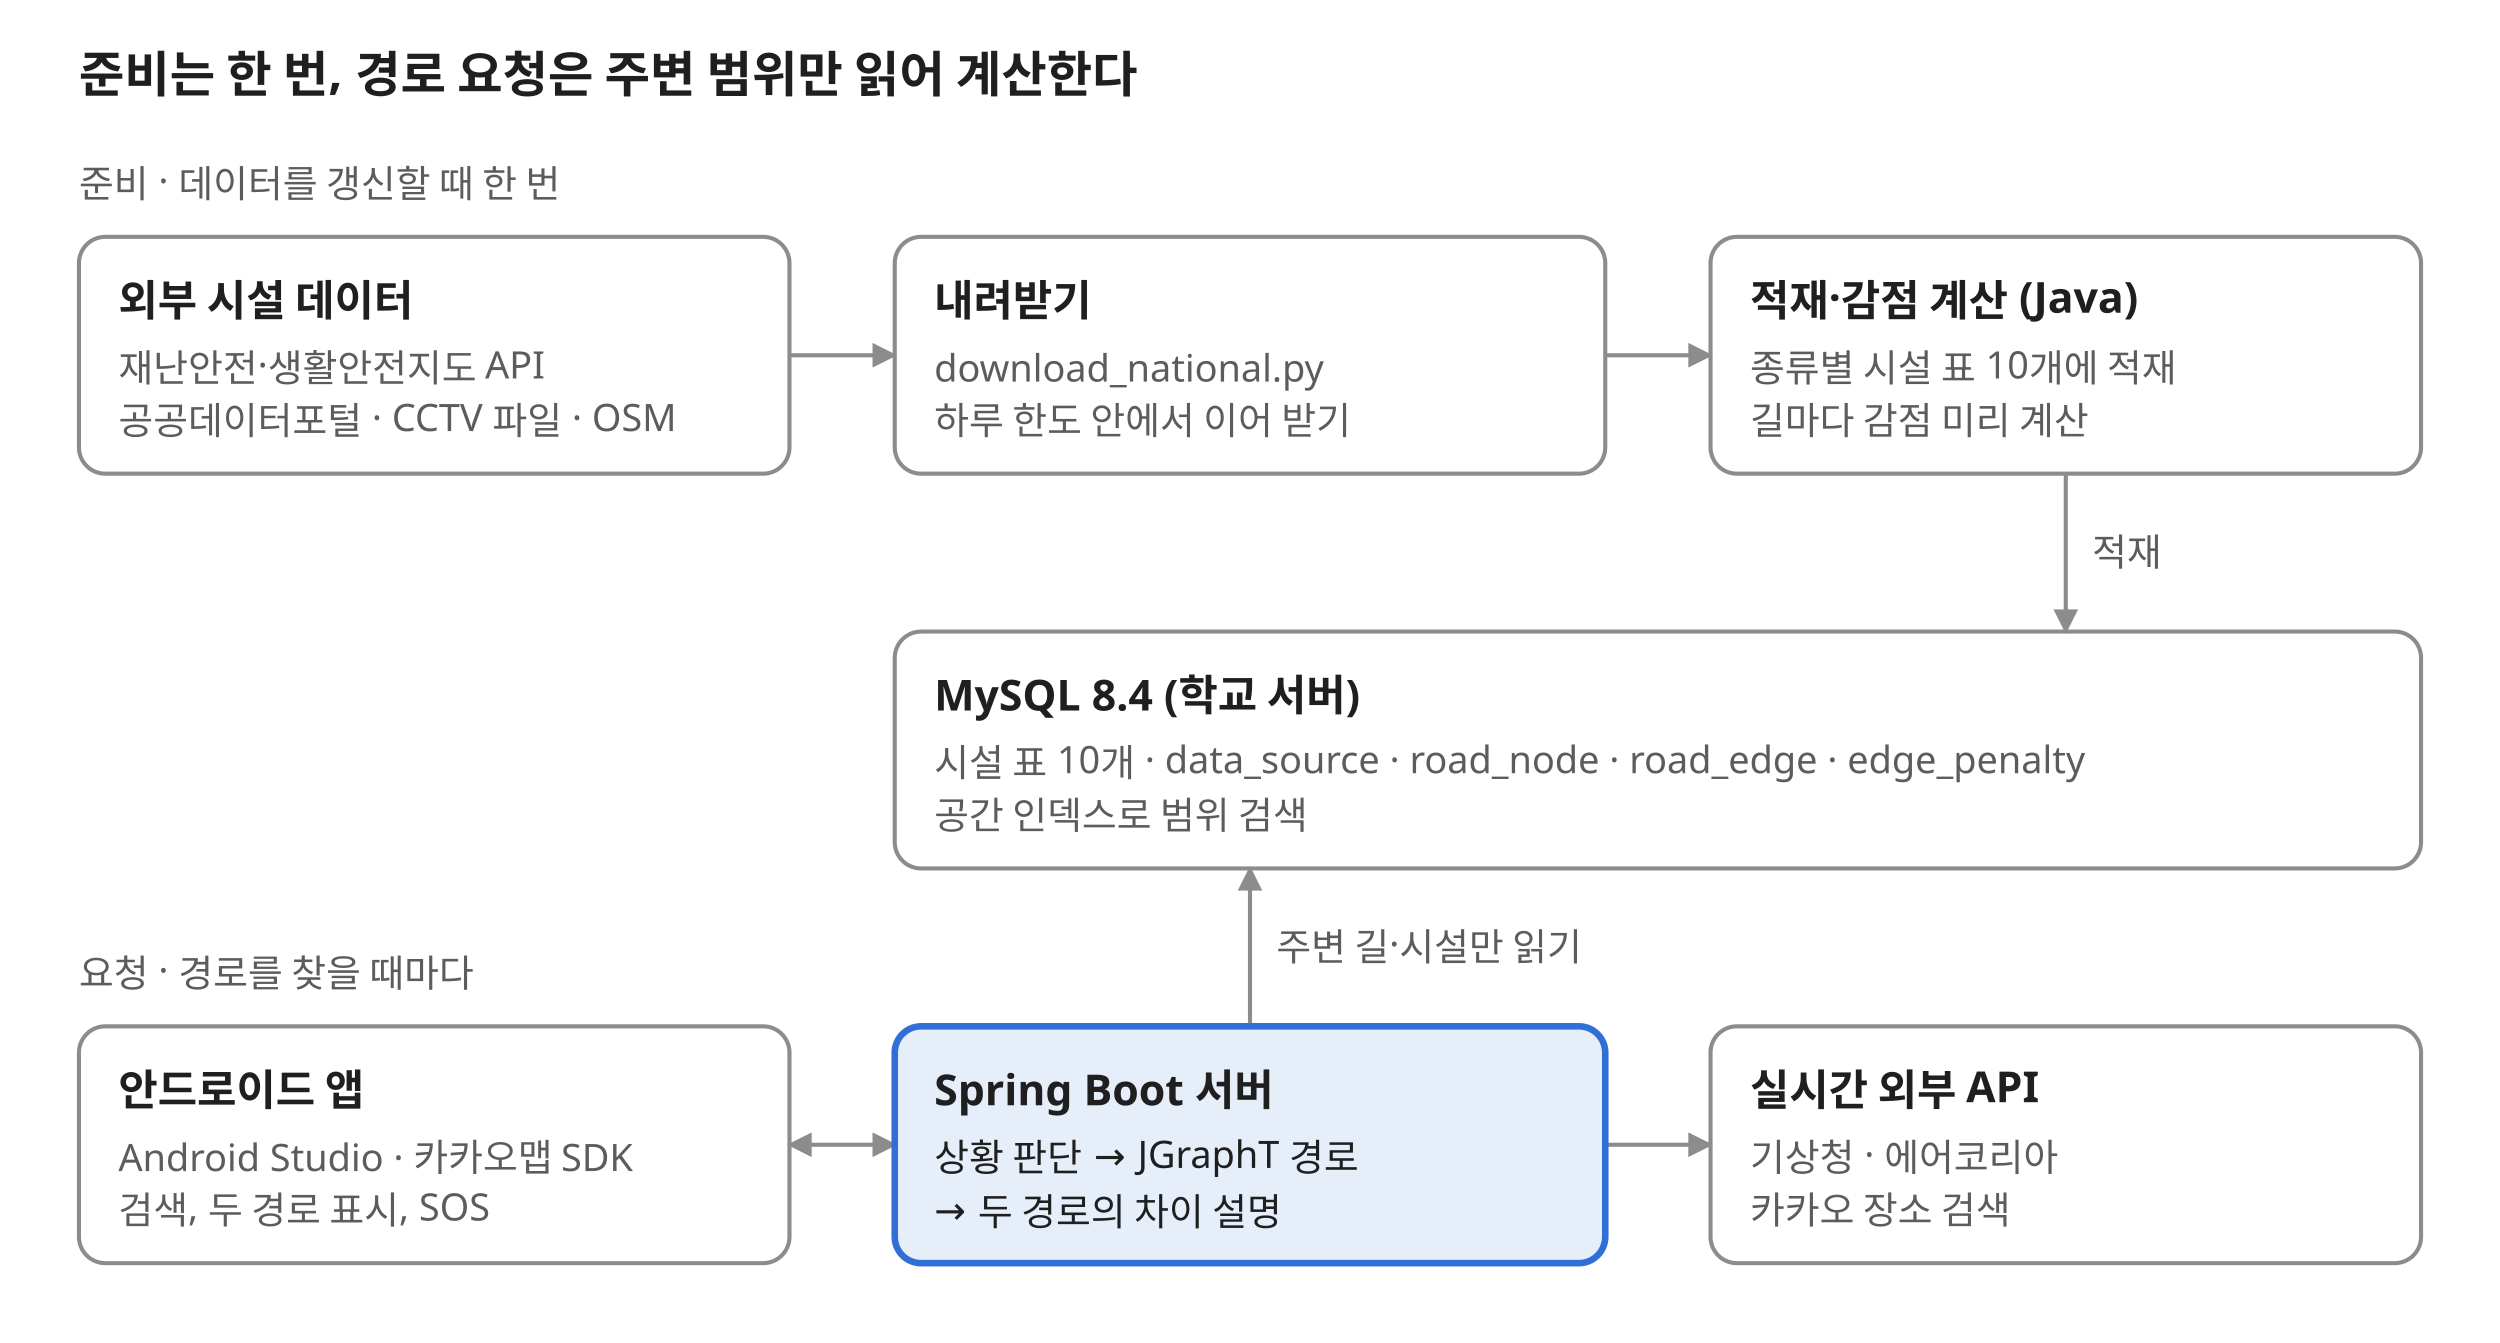
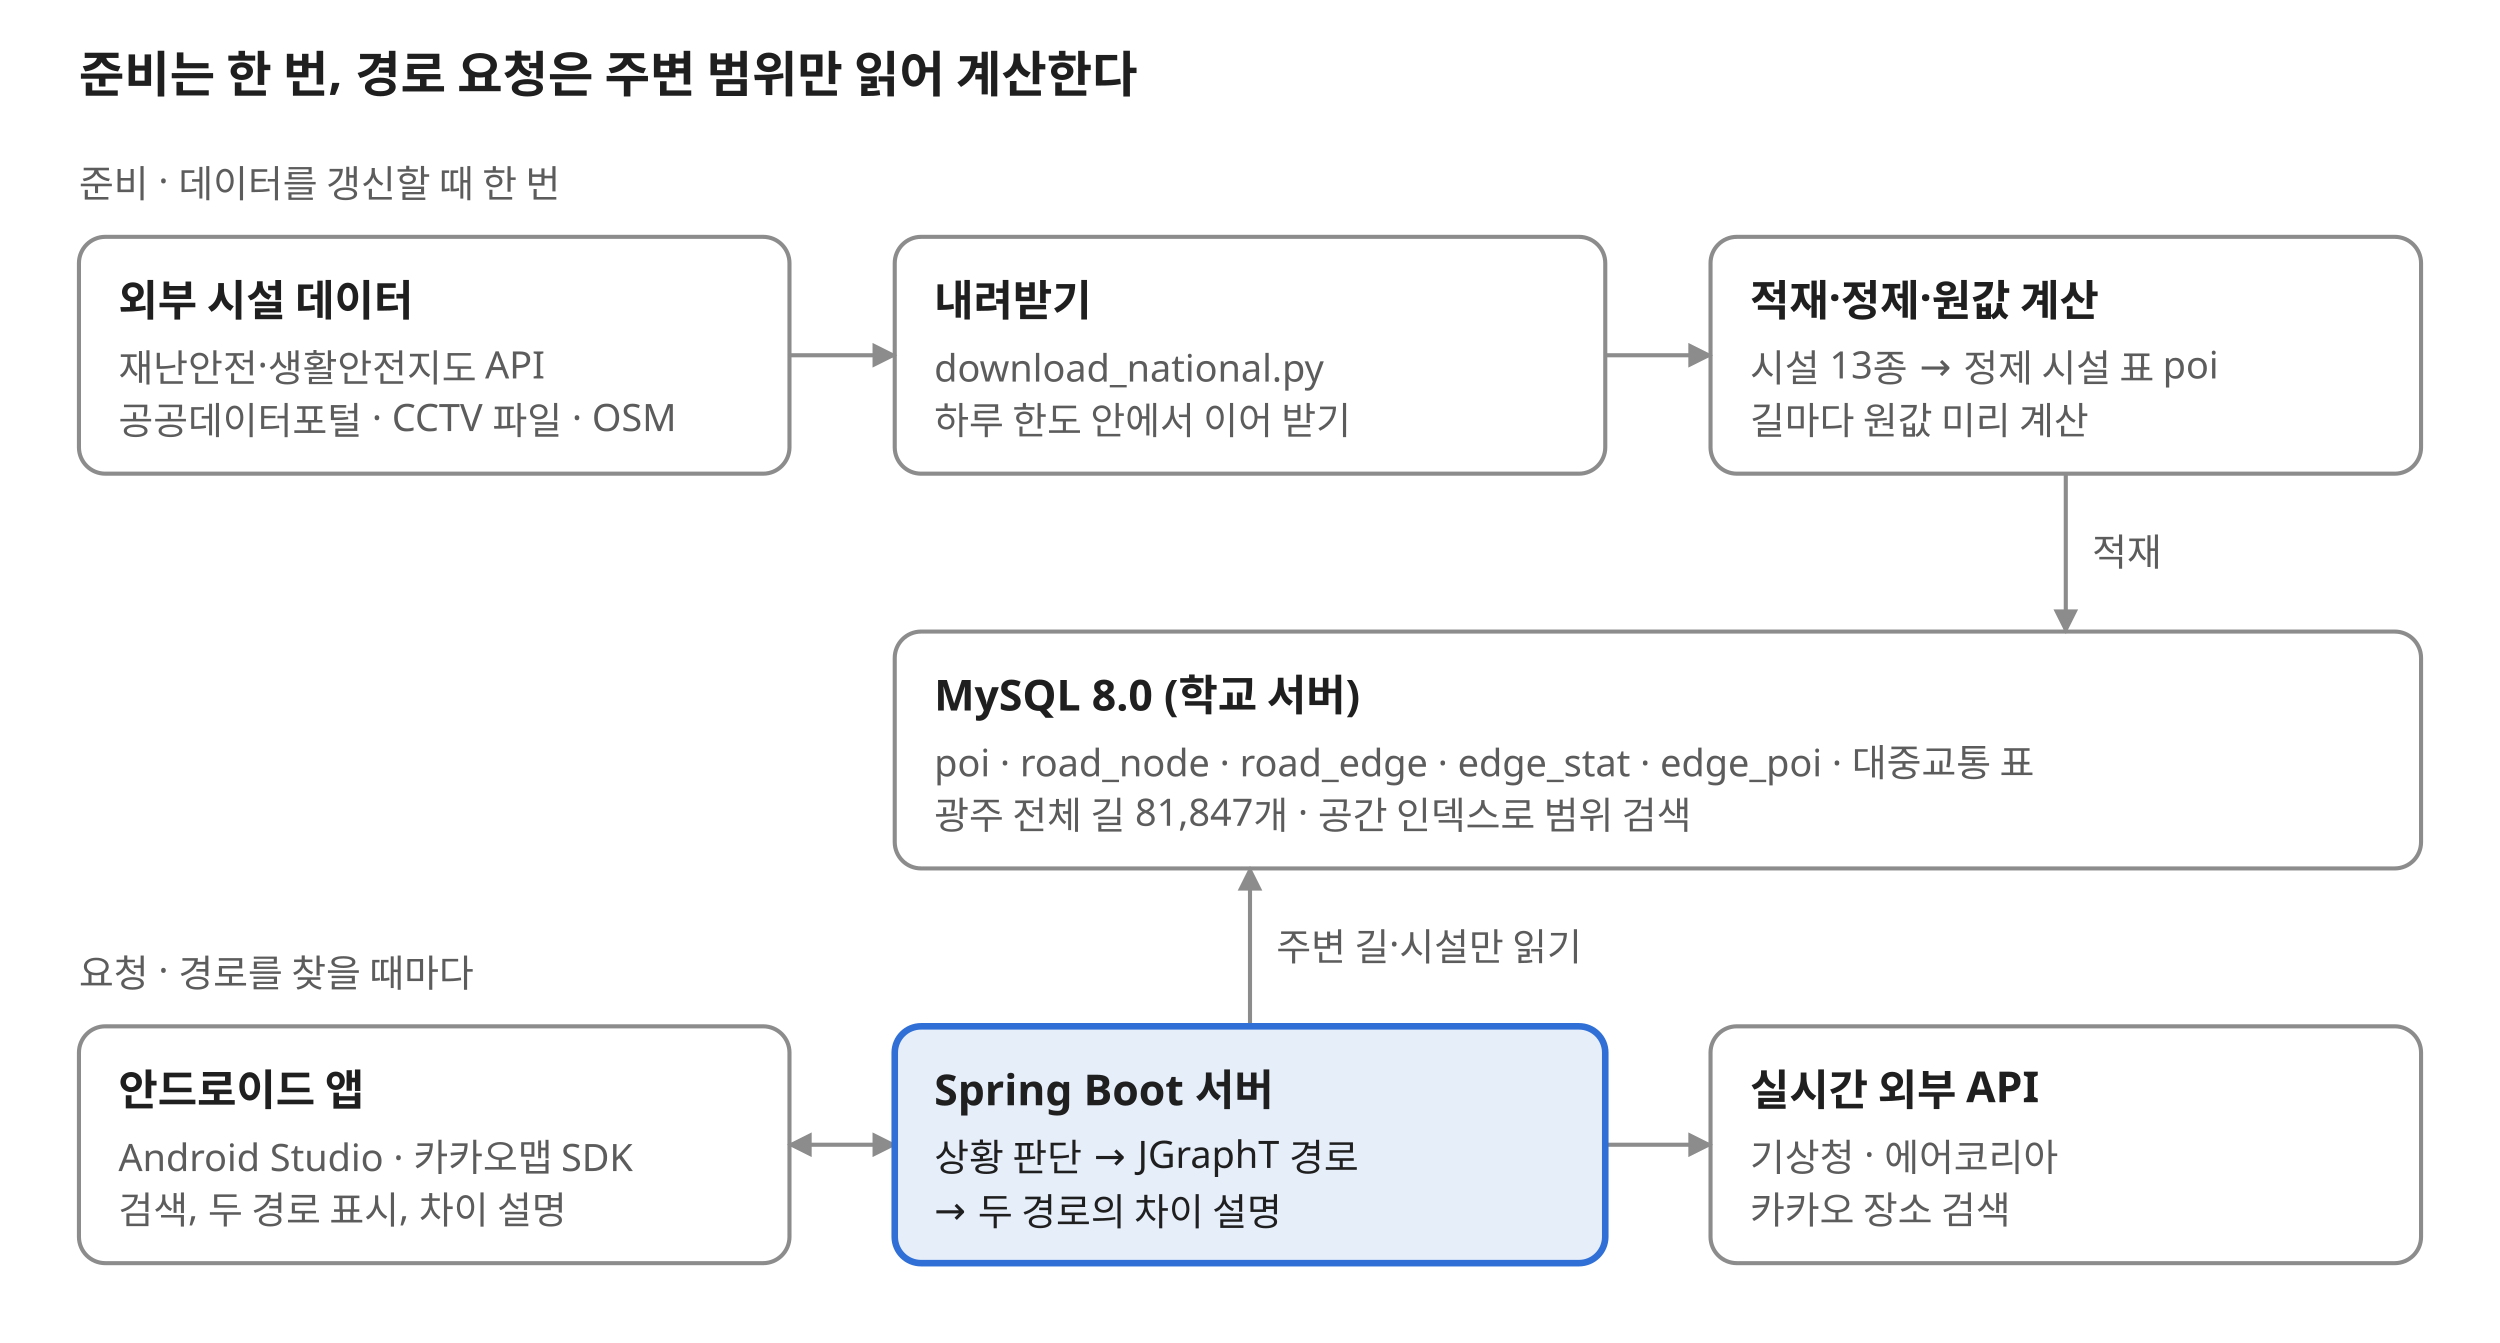
<svg xmlns="http://www.w3.org/2000/svg" viewBox="0 0 760 408" role="img" aria-label="준비는 한 번, 경로 요청은 주변 범위만 읽어 계산한다" font-size="13" font-family="Apple SD Gothic Neo, sans-serif">
  <defs>
    <marker id="arch-arrow" viewBox="0 0 10 10" refX="9" refY="5" markerWidth="6" markerHeight="6" orient="auto-start-reverse">
      <path d="M0 0L10 5L0 10z" fill="#8c8c8c" />
    </marker>
  </defs>
  <text data-claude-text-id="title" x="24" y="28" font-size="15" font-weight="600" fill="#1f1f1f">준비는 한 번, 경로 요청은 주변 범위만 읽어 계산한다</text>
  <text data-claude-text-id="lane-prep" x="24" y="60" font-size="11.5" fill="#5c5c5c">준비 · 데이터를 갱신할 때 한 번</text>
  <text data-claude-text-id="lane-request" x="24" y="300" font-size="11.5" fill="#5c5c5c">요청 · 경로를 찾을 때마다</text>
  <g data-claude-anchor="connectors" fill="none" stroke="#8c8c8c" stroke-width="1.25">
    <path d="M240 108H272" marker-end="url(#arch-arrow)" />
    <path d="M488 108H520" marker-end="url(#arch-arrow)" />
    <path d="M628 144V192" marker-end="url(#arch-arrow)" />
    <path d="M240 348H272" marker-start="url(#arch-arrow)" marker-end="url(#arch-arrow)" />
    <path d="M488 348H520" marker-end="url(#arch-arrow)" />
    <path d="M380 312V264" marker-end="url(#arch-arrow)" />
  </g>
  <text data-claude-text-id="edge-load" x="636" y="172" font-size="11.5" fill="#5c5c5c">적재</text>
  <text data-claude-text-id="edge-read" x="388" y="292" font-size="11.5" fill="#5c5c5c">주변 길·시설만 읽기</text>
  <g data-claude-anchor="box-sources">
    <rect x="24" y="72" width="216" height="72" rx="8" fill="none" fill-opacity="1" stroke="#8c8c8c" stroke-width="1.25" />
    <text data-claude-text-id="src-name" x="36" y="96" font-weight="600" fill="#1f1f1f">외부 시설 데이터</text>
    <text data-claude-text-id="src-l1" x="36" y="116" font-size="11.5" fill="#5c5c5c">재난안전·생활안전지도 API</text>
    <text data-claude-text-id="src-l2" x="36" y="132" font-size="11.5" fill="#5c5c5c">공공데이터포털 · CCTV 파일 · OSM</text>
  </g>
  <g data-claude-anchor="box-download">
    <rect x="272" y="72" width="216" height="72" rx="8" fill="none" fill-opacity="1" stroke="#8c8c8c" stroke-width="1.25" />
    <text data-claude-text-id="dl-name" x="284" y="96" font-weight="600" fill="#1f1f1f">내려받기</text>
    <text data-claude-text-id="dl-l1" x="284" y="116" font-size="11.5" fill="#5c5c5c">download_national.py</text>
    <text data-claude-text-id="dl-l2" x="284" y="132" font-size="11.5" fill="#5c5c5c">하루 한도 안에서 이어 받기</text>
  </g>
  <g data-claude-anchor="box-import">
    <rect x="520" y="72" width="216" height="72" rx="8" fill="none" fill-opacity="1" stroke="#8c8c8c" stroke-width="1.25" />
-     <text data-claude-text-id="im-name" x="532" y="96" font-weight="600" fill="#1f1f1f">적재·감점 계산 (Java)</text>
-     <text data-claude-text-id="im-l1" x="532" y="116" font-size="11.5" fill="#5c5c5c">종류별 시설 표 10개에 적재</text>
-     <text data-claude-text-id="im-l2" x="532" y="132" font-size="11.5" fill="#5c5c5c">길마다 감점 미리 계산</text>
+     <text data-claude-text-id="im-name" x="532" y="96" font-weight="600" fill="#1f1f1f">적재·정제·원값 계산</text>
+     <text data-claude-text-id="im-l1" x="532" y="116" font-size="11.5" fill="#5c5c5c">시설 13종 → 정제 시설 표 poi</text>
+     <text data-claude-text-id="im-l2" x="532" y="132" font-size="11.5" fill="#5c5c5c">길마다 원값 미리 계산</text>
  </g>
  <g data-claude-anchor="box-mysql">
    <rect x="272" y="192" width="464" height="72" rx="8" fill="none" fill-opacity="1" stroke="#8c8c8c" stroke-width="1.25" />
-     <text data-claude-text-id="db-name" x="284" y="216" font-weight="600" fill="#1f1f1f">MySQL 8.4 (학교 서버)</text>
-     <text data-claude-text-id="db-l1" x="284" y="236" font-size="11.5" fill="#5c5c5c">시설 표 10개 · data_source · road_node · road_edge · edge_penalty</text>
-     <text data-claude-text-id="db-l2" x="284" y="252" font-size="11.5" fill="#5c5c5c">공간 인덱스로 범위 검색</text>
+     <text data-claude-text-id="db-name" x="284" y="216" font-weight="600" fill="#1f1f1f">MySQL 8.0 (학교 서버)</text>
+     <text data-claude-text-id="db-l1" x="284" y="236" font-size="11.5" fill="#5c5c5c">poi · road_node · road_edge · edge_stat · edge_poi · 대중교통 표</text>
+     <text data-claude-text-id="db-l2" x="284" y="252" font-size="11.5" fill="#5c5c5c">광주 전체 길 81,847개 · 공간 인덱스로 범위 검색</text>
  </g>
  <g data-claude-anchor="box-browser">
    <rect x="24" y="312" width="216" height="72" rx="8" fill="none" fill-opacity="1" stroke="#8c8c8c" stroke-width="1.25" />
    <text data-claude-text-id="br-name" x="36" y="336" font-weight="600" fill="#1f1f1f">안드로이드 앱</text>
    <text data-claude-text-id="br-l1" x="36" y="356" font-size="11.5" fill="#5c5c5c">Android Studio · 카카오맵 SDK</text>
-     <text data-claude-text-id="br-l2" x="36" y="372" font-size="11.5" fill="#5c5c5c">검색, 두 경로 표시, SOS</text>
+     <text data-claude-text-id="br-l2" x="36" y="372" font-size="11.5" fill="#5c5c5c">검색, 두 경로 표시, 차이 설명</text>
  </g>
  <g data-claude-anchor="box-api">
    <rect x="272" y="312" width="216" height="72" rx="8" fill="#2f6fd6" fill-opacity="0.12" stroke="#2f6fd6" stroke-width="2" />
    <text data-claude-text-id="api-name" x="284" y="336" font-weight="600" fill="#1f1f1f">Spring Boot 서버</text>
    <text data-claude-text-id="api-l1" x="284" y="356" font-size="11.5" fill="#1f1f1f">상황 판단 → JGraphT 경로</text>
    <text data-claude-text-id="api-l2" x="284" y="372" font-size="11.5" fill="#1f1f1f">→ 두 경로의 차이 설명</text>
  </g>
  <g data-claude-anchor="box-live">
    <rect x="520" y="312" width="216" height="72" rx="8" fill="none" fill-opacity="1" stroke="#8c8c8c" stroke-width="1.25" />
    <text data-claude-text-id="live-name" x="532" y="336" font-weight="600" fill="#1f1f1f">실시간 외부 API</text>
    <text data-claude-text-id="live-l1" x="532" y="356" font-size="11.5" fill="#5c5c5c">기상청 · 에어코리아</text>
    <text data-claude-text-id="live-l2" x="532" y="372" font-size="11.5" fill="#5c5c5c">카카오 장소 검색</text>
  </g>
</svg>
